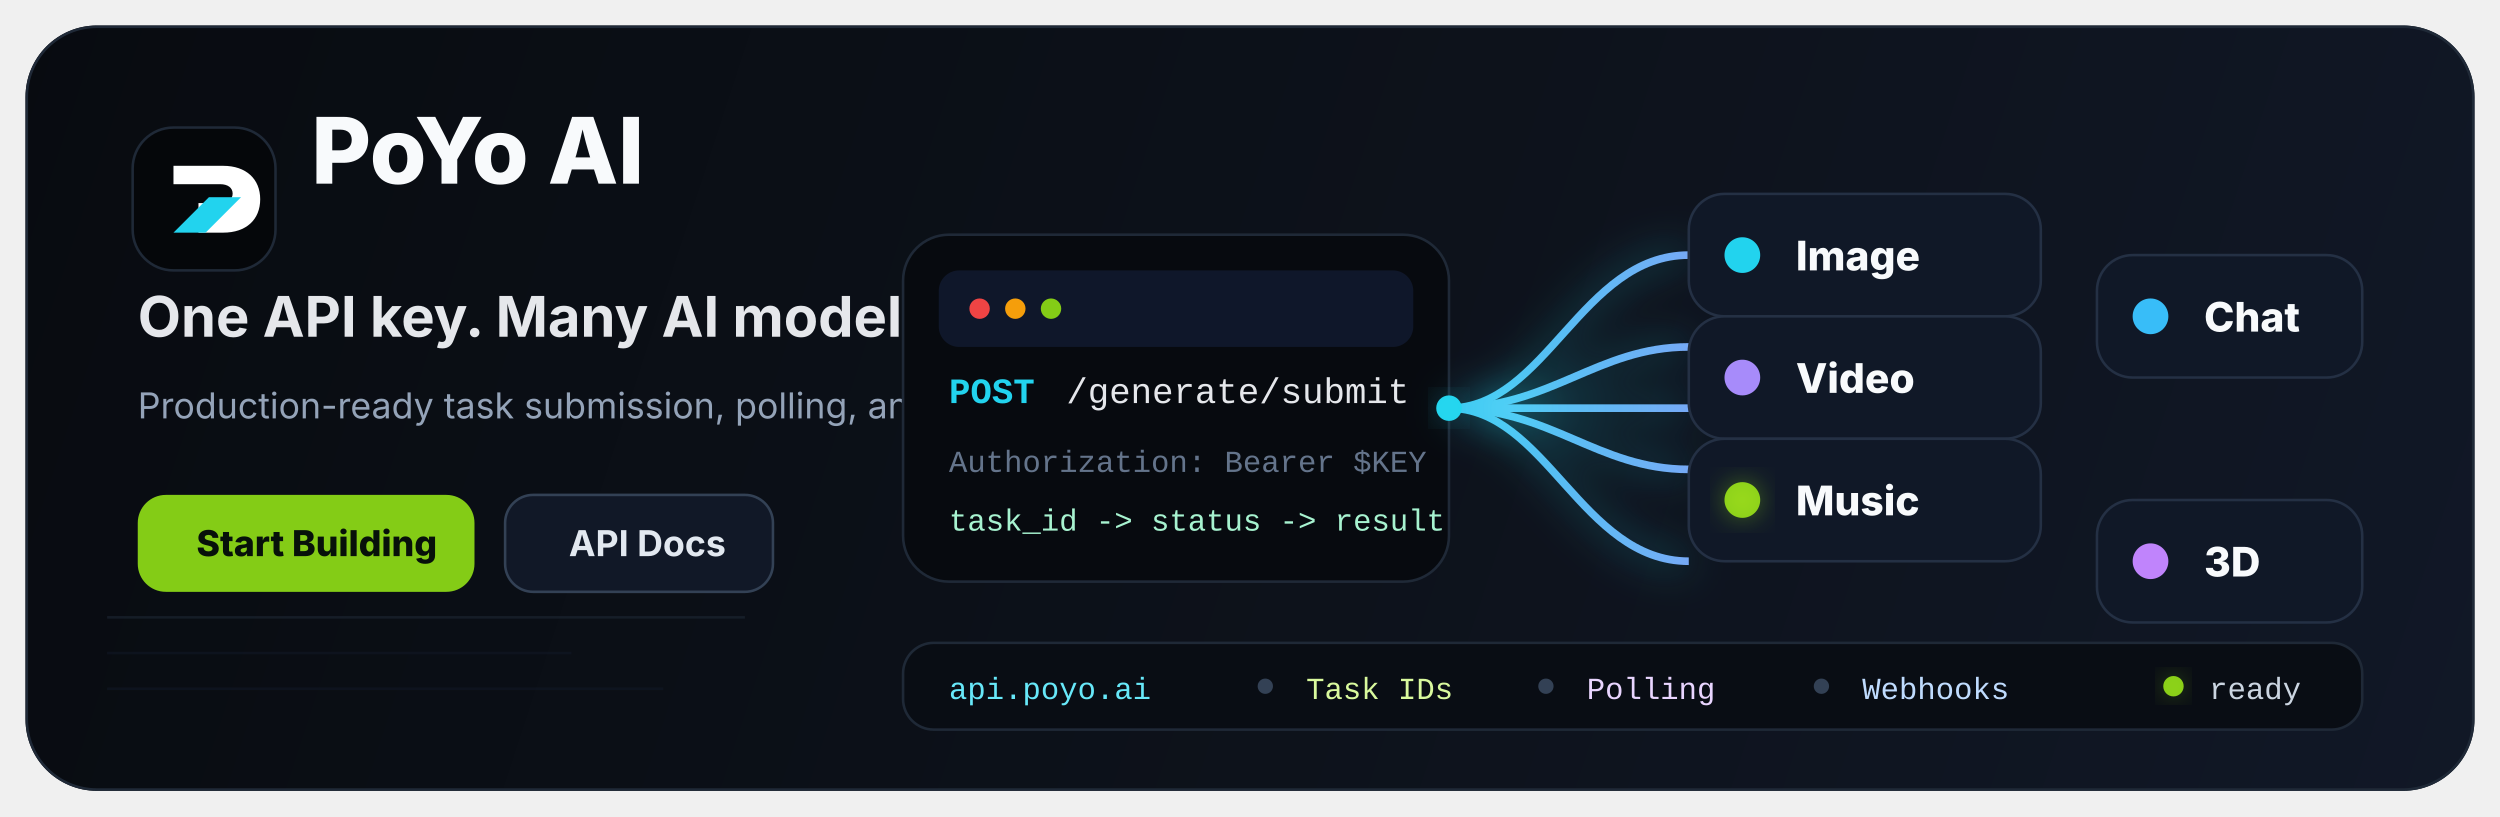
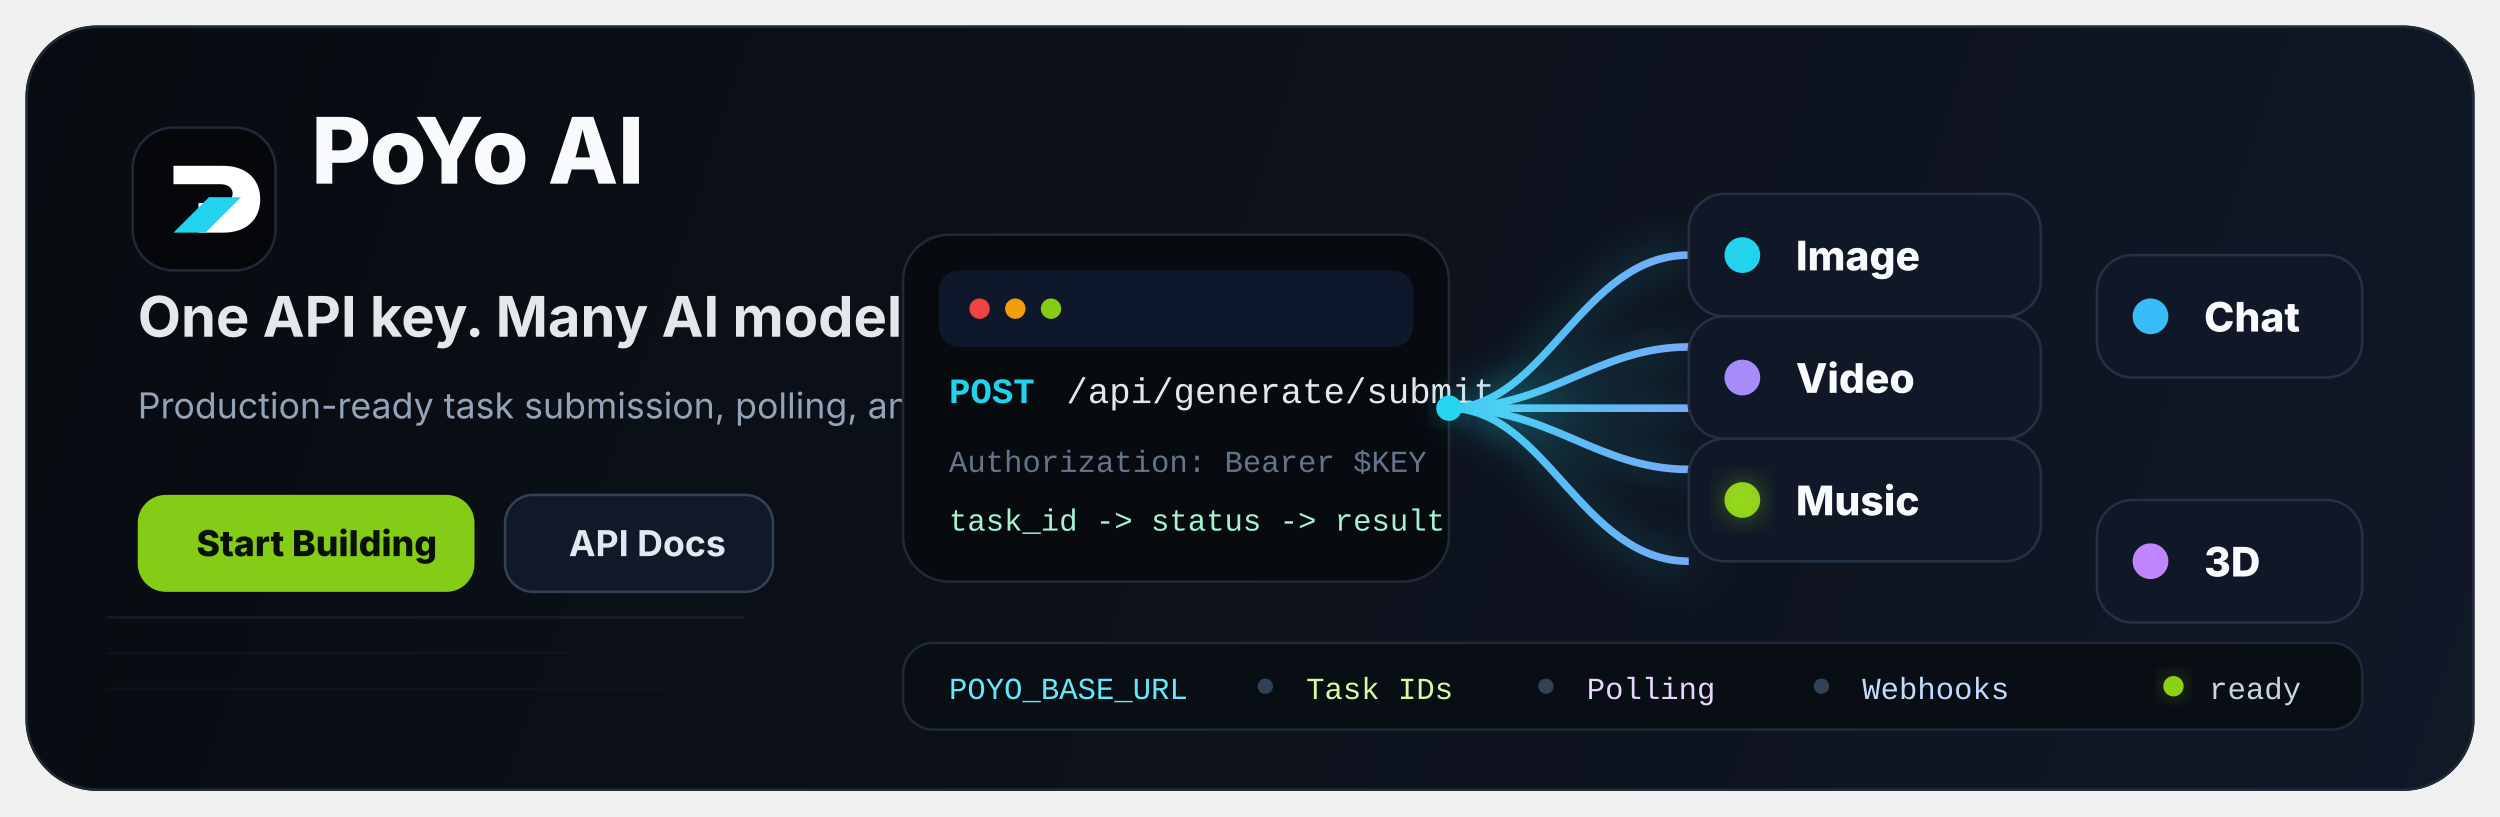
<svg xmlns="http://www.w3.org/2000/svg" width="980" height="320" viewBox="0 0 980 320" fill="none" role="img" aria-labelledby="title desc">
  <defs>
    <linearGradient id="panel" x1="0" y1="0" x2="980" y2="320" gradientUnits="userSpaceOnUse">
      <stop stop-color="#080B10" />
      <stop offset="0.55" stop-color="#0D121B" />
      <stop offset="1" stop-color="#111827" />
    </linearGradient>
    <linearGradient id="cyanLine" x1="356" y1="160" x2="742" y2="160" gradientUnits="userSpaceOnUse">
      <stop stop-color="#22D3EE" stop-opacity="0.15" />
      <stop offset="0.45" stop-color="#22D3EE" />
      <stop offset="1" stop-color="#A78BFA" />
    </linearGradient>
    <linearGradient id="pyMark" x1="54" y1="48" x2="108" y2="102" gradientUnits="userSpaceOnUse">
      <stop stop-color="#22D3EE" />
      <stop offset="0.48" stop-color="#A78BFA" />
      <stop offset="1" stop-color="#84CC16" />
    </linearGradient>
    <filter id="softGlow" x="-30%" y="-30%" width="160%" height="160%" color-interpolation-filters="sRGB">
      <feGaussianBlur stdDeviation="8" result="blur" />
      <feColorMatrix in="blur" type="matrix" values="0 0 0 0 0.13 0 0 0 0 0.83 0 0 0 0 0.93 0 0 0 0.55 0" />
      <feBlend in2="SourceGraphic" mode="screen" />
    </filter>
    <filter id="greenGlow" x="-40%" y="-40%" width="180%" height="180%" color-interpolation-filters="sRGB">
      <feGaussianBlur stdDeviation="5" result="blur" />
      <feColorMatrix in="blur" type="matrix" values="0 0 0 0 0.52 0 0 0 0 0.8 0 0 0 0 0.09 0 0 0 0.45 0" />
      <feBlend in2="SourceGraphic" mode="screen" />
    </filter>
    <style>
      .mono { font-family: ui-monospace, SFMono-Regular, Menlo, Consolas, "Liberation Mono", monospace; }
      .sans { font-family: Inter, ui-sans-serif, system-ui, -apple-system, BlinkMacSystemFont, "Segoe UI", sans-serif; }
    </style>
  </defs>
  <rect x="10" y="10" width="960" height="300" rx="28" fill="url(#panel)" />
  <rect x="10.5" y="10.5" width="959" height="299" rx="27.5" stroke="#1F2937" />
  <g opacity="0.55">
    <path d="M42 242H292" stroke="#1F2937" />
    <path d="M42 256H224" stroke="#111827" />
    <path d="M42 270H260" stroke="#111827" />
  </g>
  <g transform="translate(52 50)">
    <rect x="0" y="0" width="56" height="56" rx="16" fill="#05070A" stroke="#1F2937" />
    <path d="M16 15H35.5C44.5 15 50 20.2 50 28.1C50 36.1 44.5 41.2 35.5 41.2H25.8V29.6H34.3C37.3 29.6 39.2 28.1 39.2 25.9C39.2 23.6 37.3 22.2 34.3 22.2H16V15Z" fill="white" />
    <path d="M16 41.2L29.9 27.3H42.5L28.6 41.2H16Z" fill="url(#pyMark)" />
  </g>
  <text x="122" y="72" class="sans" fill="#F8FAFC" font-size="36" font-weight="800" letter-spacing="-0.2">PoYo AI</text>
  <text x="54" y="132" class="sans" fill="#E5E7EB" font-size="22" font-weight="650">One API key. Many AI model workflows.</text>
  <text x="54" y="164" class="sans" fill="#94A3B8" font-size="14">Production-ready task submission, polling, and webhooks for AI media apps.</text>
  <g transform="translate(54 194)">
    <rect x="0" y="0" width="132" height="38" rx="11" fill="#84CC16" />
    <text x="23" y="24" class="sans" fill="#07110A" font-size="14" font-weight="800">Start Building</text>
    <rect x="144" y="0" width="105" height="38" rx="11" fill="#111827" stroke="#334155" />
    <text x="169" y="24" class="sans" fill="#E2E8F0" font-size="14" font-weight="700">API Docs</text>
  </g>
  <g transform="translate(354 92)">
    <rect x="0" y="0" width="214" height="136" rx="18" fill="#070A0F" stroke="#1F2937" />
    <rect x="14" y="14" width="186" height="30" rx="8" fill="#0F172A" />
    <circle cx="30" cy="29" r="4" fill="#EF4444" />
    <circle cx="44" cy="29" r="4" fill="#F59E0B" />
    <circle cx="58" cy="29" r="4" fill="#84CC16" />
    <text x="18" y="66" class="mono" fill="#22D3EE" font-size="14" font-weight="700">POST</text>
-     <text x="64" y="66" class="mono" fill="#E5E7EB" font-size="14">/generate/submit</text>
+     <text x="64" y="66" class="mono" fill="#E5E7EB" font-size="14">/api/generate/submit</text>
    <text x="18" y="93" class="mono" fill="#64748B" font-size="12">Authorization: Bearer $KEY</text>
    <text x="18" y="116" class="mono" fill="#A7F3D0" font-size="12">task_id -&gt; status -&gt; result</text>
  </g>
  <g filter="url(#softGlow)">
    <path d="M568 160C606 160 620 100 662 100" stroke="url(#cyanLine)" stroke-width="3" />
    <path d="M568 160C608 160 626 136 662 136" stroke="url(#cyanLine)" stroke-width="3" />
    <path d="M568 160H662" stroke="url(#cyanLine)" stroke-width="3" />
    <path d="M568 160C608 160 626 184 662 184" stroke="url(#cyanLine)" stroke-width="3" />
    <path d="M568 160C606 160 620 220 662 220" stroke="url(#cyanLine)" stroke-width="3" />
  </g>
  <circle cx="568" cy="160" r="5" fill="#22D3EE" filter="url(#softGlow)" />
  <g class="sans" font-weight="760">
    <g transform="translate(662 76)">
      <rect width="138" height="48" rx="14" fill="#101827" stroke="#243044" />
      <circle cx="21" cy="24" r="7" fill="#22D3EE" />
      <text x="42" y="30" fill="#F8FAFC" font-size="16">Image</text>
    </g>
    <g transform="translate(662 124)">
      <rect width="138" height="48" rx="14" fill="#101827" stroke="#243044" />
      <circle cx="21" cy="24" r="7" fill="#A78BFA" />
      <text x="42" y="30" fill="#F8FAFC" font-size="16">Video</text>
    </g>
    <g transform="translate(662 172)">
      <rect width="138" height="48" rx="14" fill="#101827" stroke="#243044" />
      <circle cx="21" cy="24" r="7" fill="#84CC16" filter="url(#greenGlow)" />
      <text x="42" y="30" fill="#F8FAFC" font-size="16">Music</text>
    </g>
    <g transform="translate(822 100)">
      <rect width="104" height="48" rx="14" fill="#101827" stroke="#243044" />
      <circle cx="21" cy="24" r="7" fill="#38BDF8" />
      <text x="42" y="30" fill="#F8FAFC" font-size="16">Chat</text>
    </g>
    <g transform="translate(822 196)">
      <rect width="104" height="48" rx="14" fill="#101827" stroke="#243044" />
      <circle cx="21" cy="24" r="7" fill="#C084FC" />
      <text x="42" y="30" fill="#F8FAFC" font-size="16">3D</text>
    </g>
  </g>
  <g transform="translate(354 252)">
    <rect x="0" y="0" width="572" height="34" rx="12" fill="#090D14" stroke="#1F2937" />
-     <text x="18" y="22" class="mono" fill="#67E8F9" font-size="12">api.poyo.ai</text>
+     <text x="18" y="22" class="mono" fill="#67E8F9" font-size="12">POYO_BASE_URL</text>
    <circle cx="142" cy="17" r="3" fill="#334155" />
    <text x="158" y="22" class="mono" fill="#D9F99D" font-size="12">Task IDs</text>
    <circle cx="252" cy="17" r="3" fill="#334155" />
    <text x="268" y="22" class="mono" fill="#E9D5FF" font-size="12">Polling</text>
    <circle cx="360" cy="17" r="3" fill="#334155" />
    <text x="376" y="22" class="mono" fill="#BFDBFE" font-size="12">Webhooks</text>
    <circle cx="498" cy="17" r="4" fill="#84CC16" filter="url(#greenGlow)" />
    <text x="512" y="22" class="mono" fill="#CBD5E1" font-size="12">ready</text>
  </g>
</svg>
